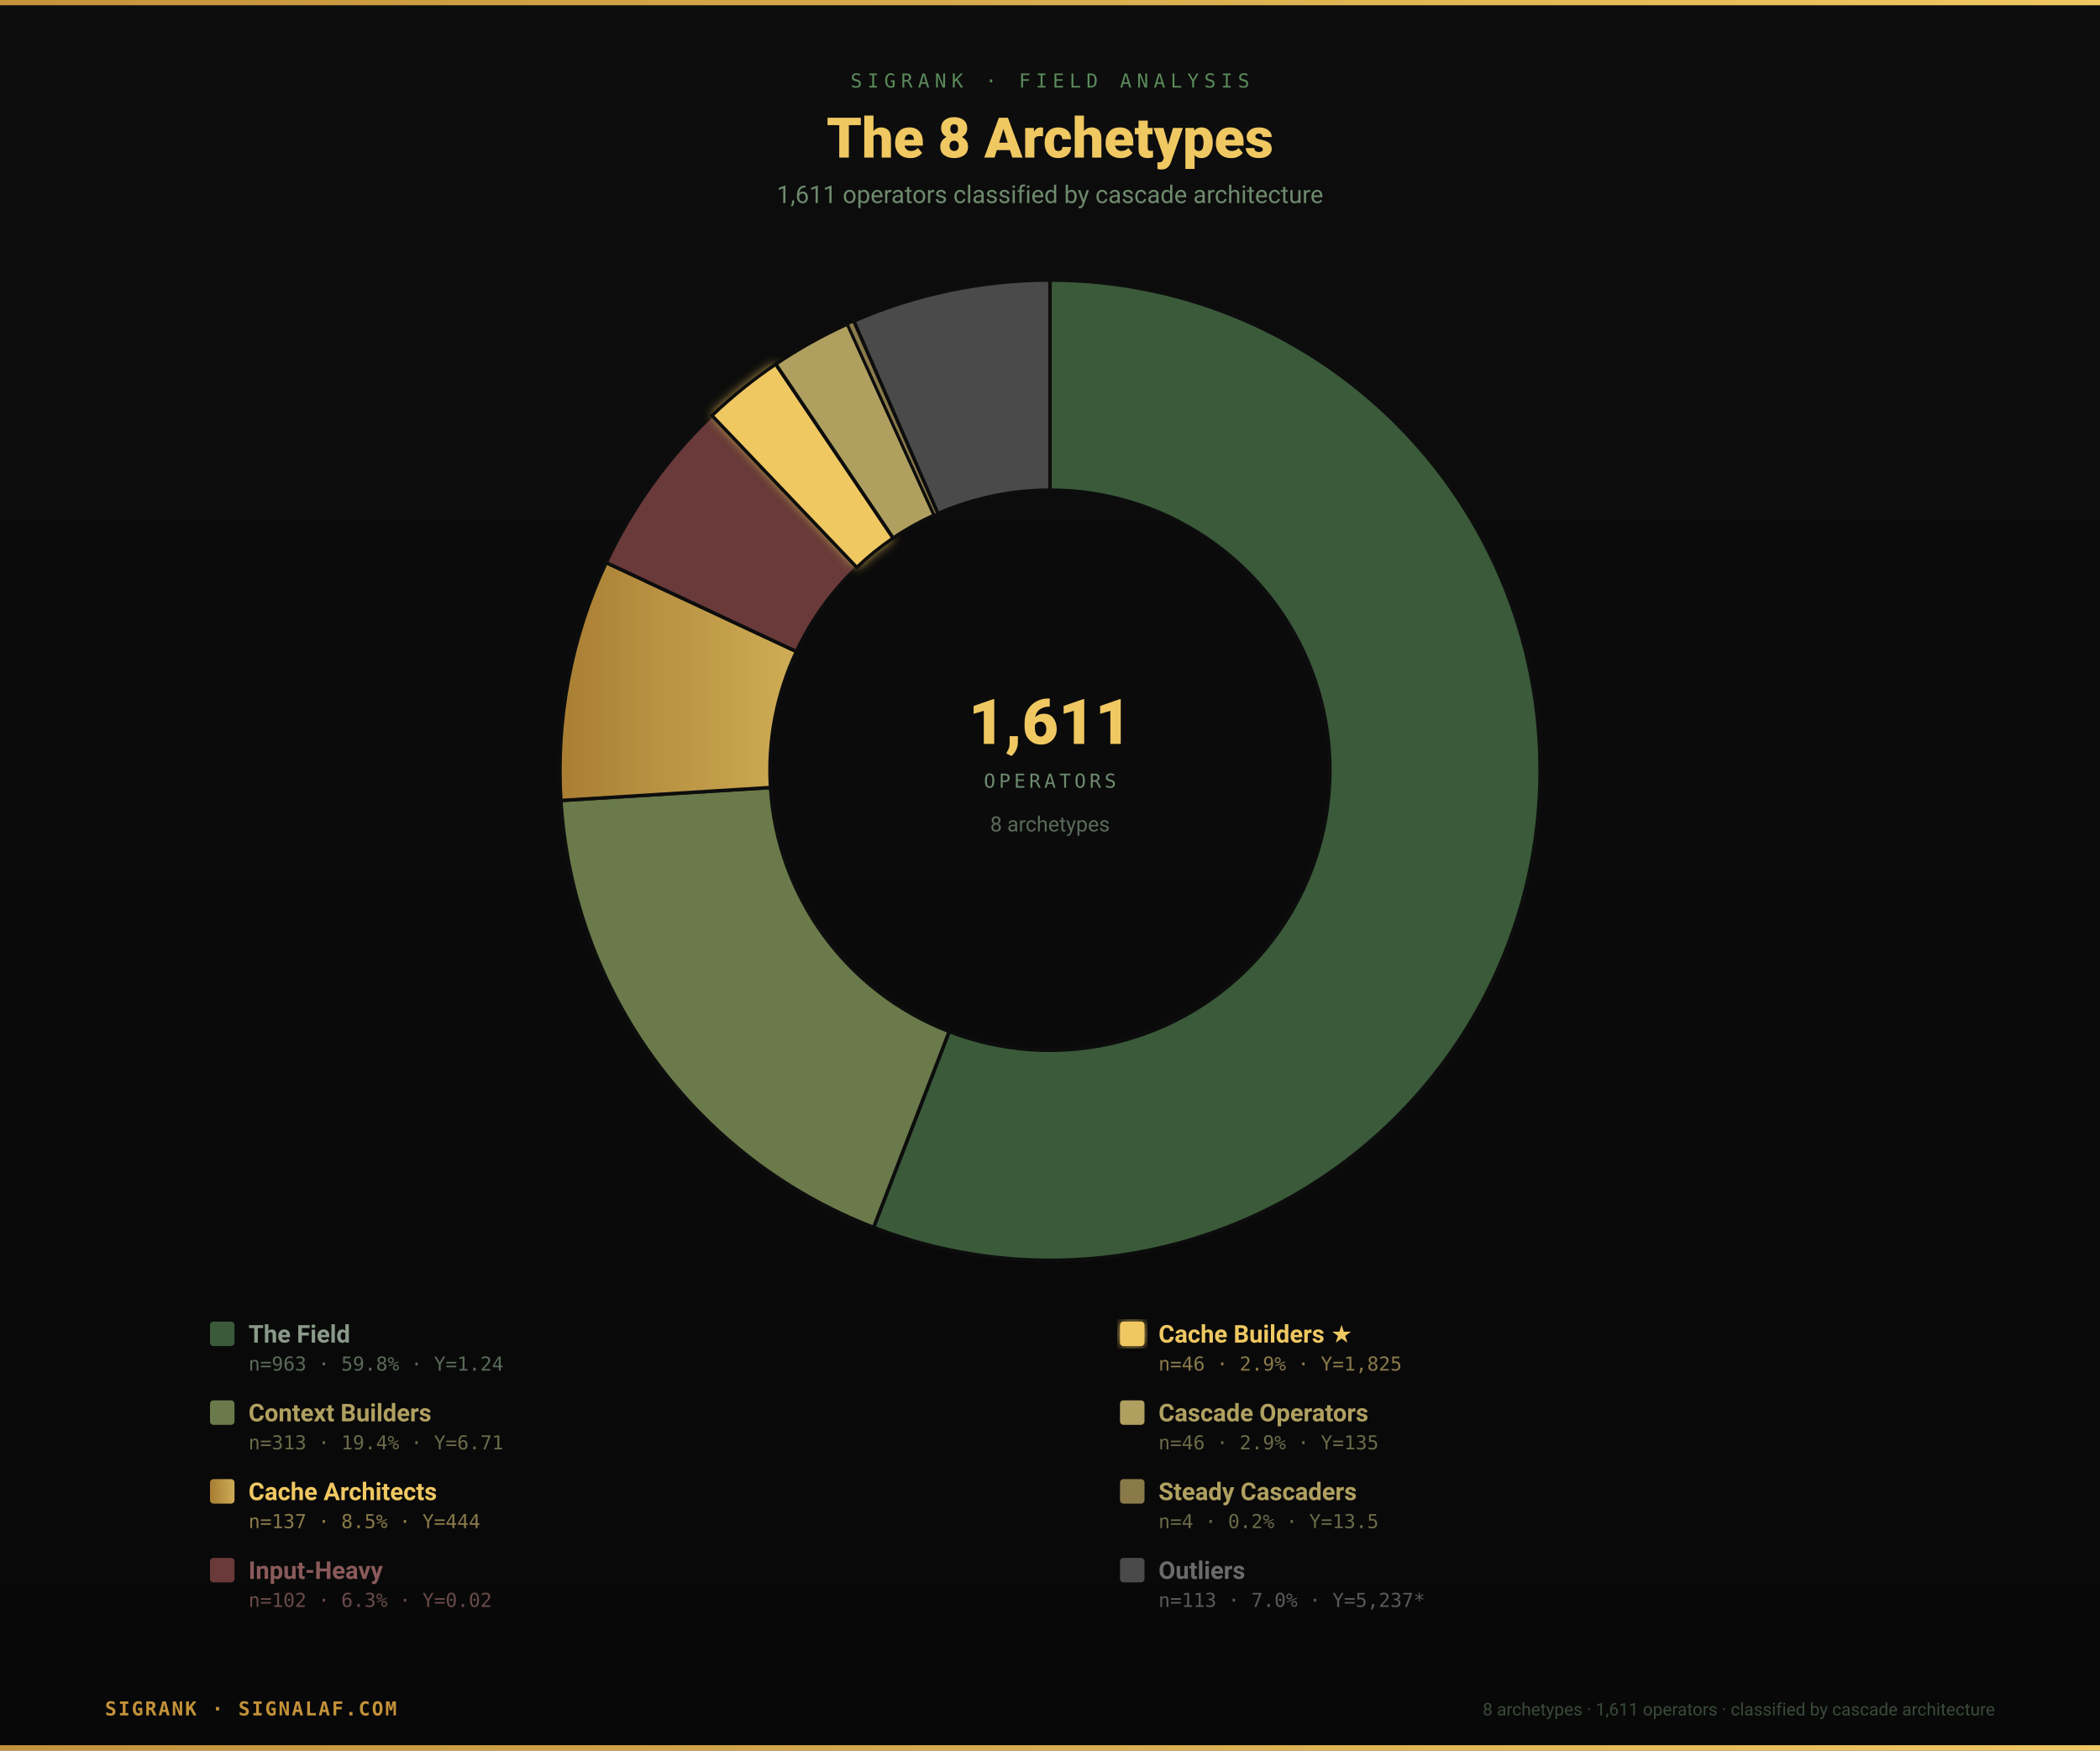
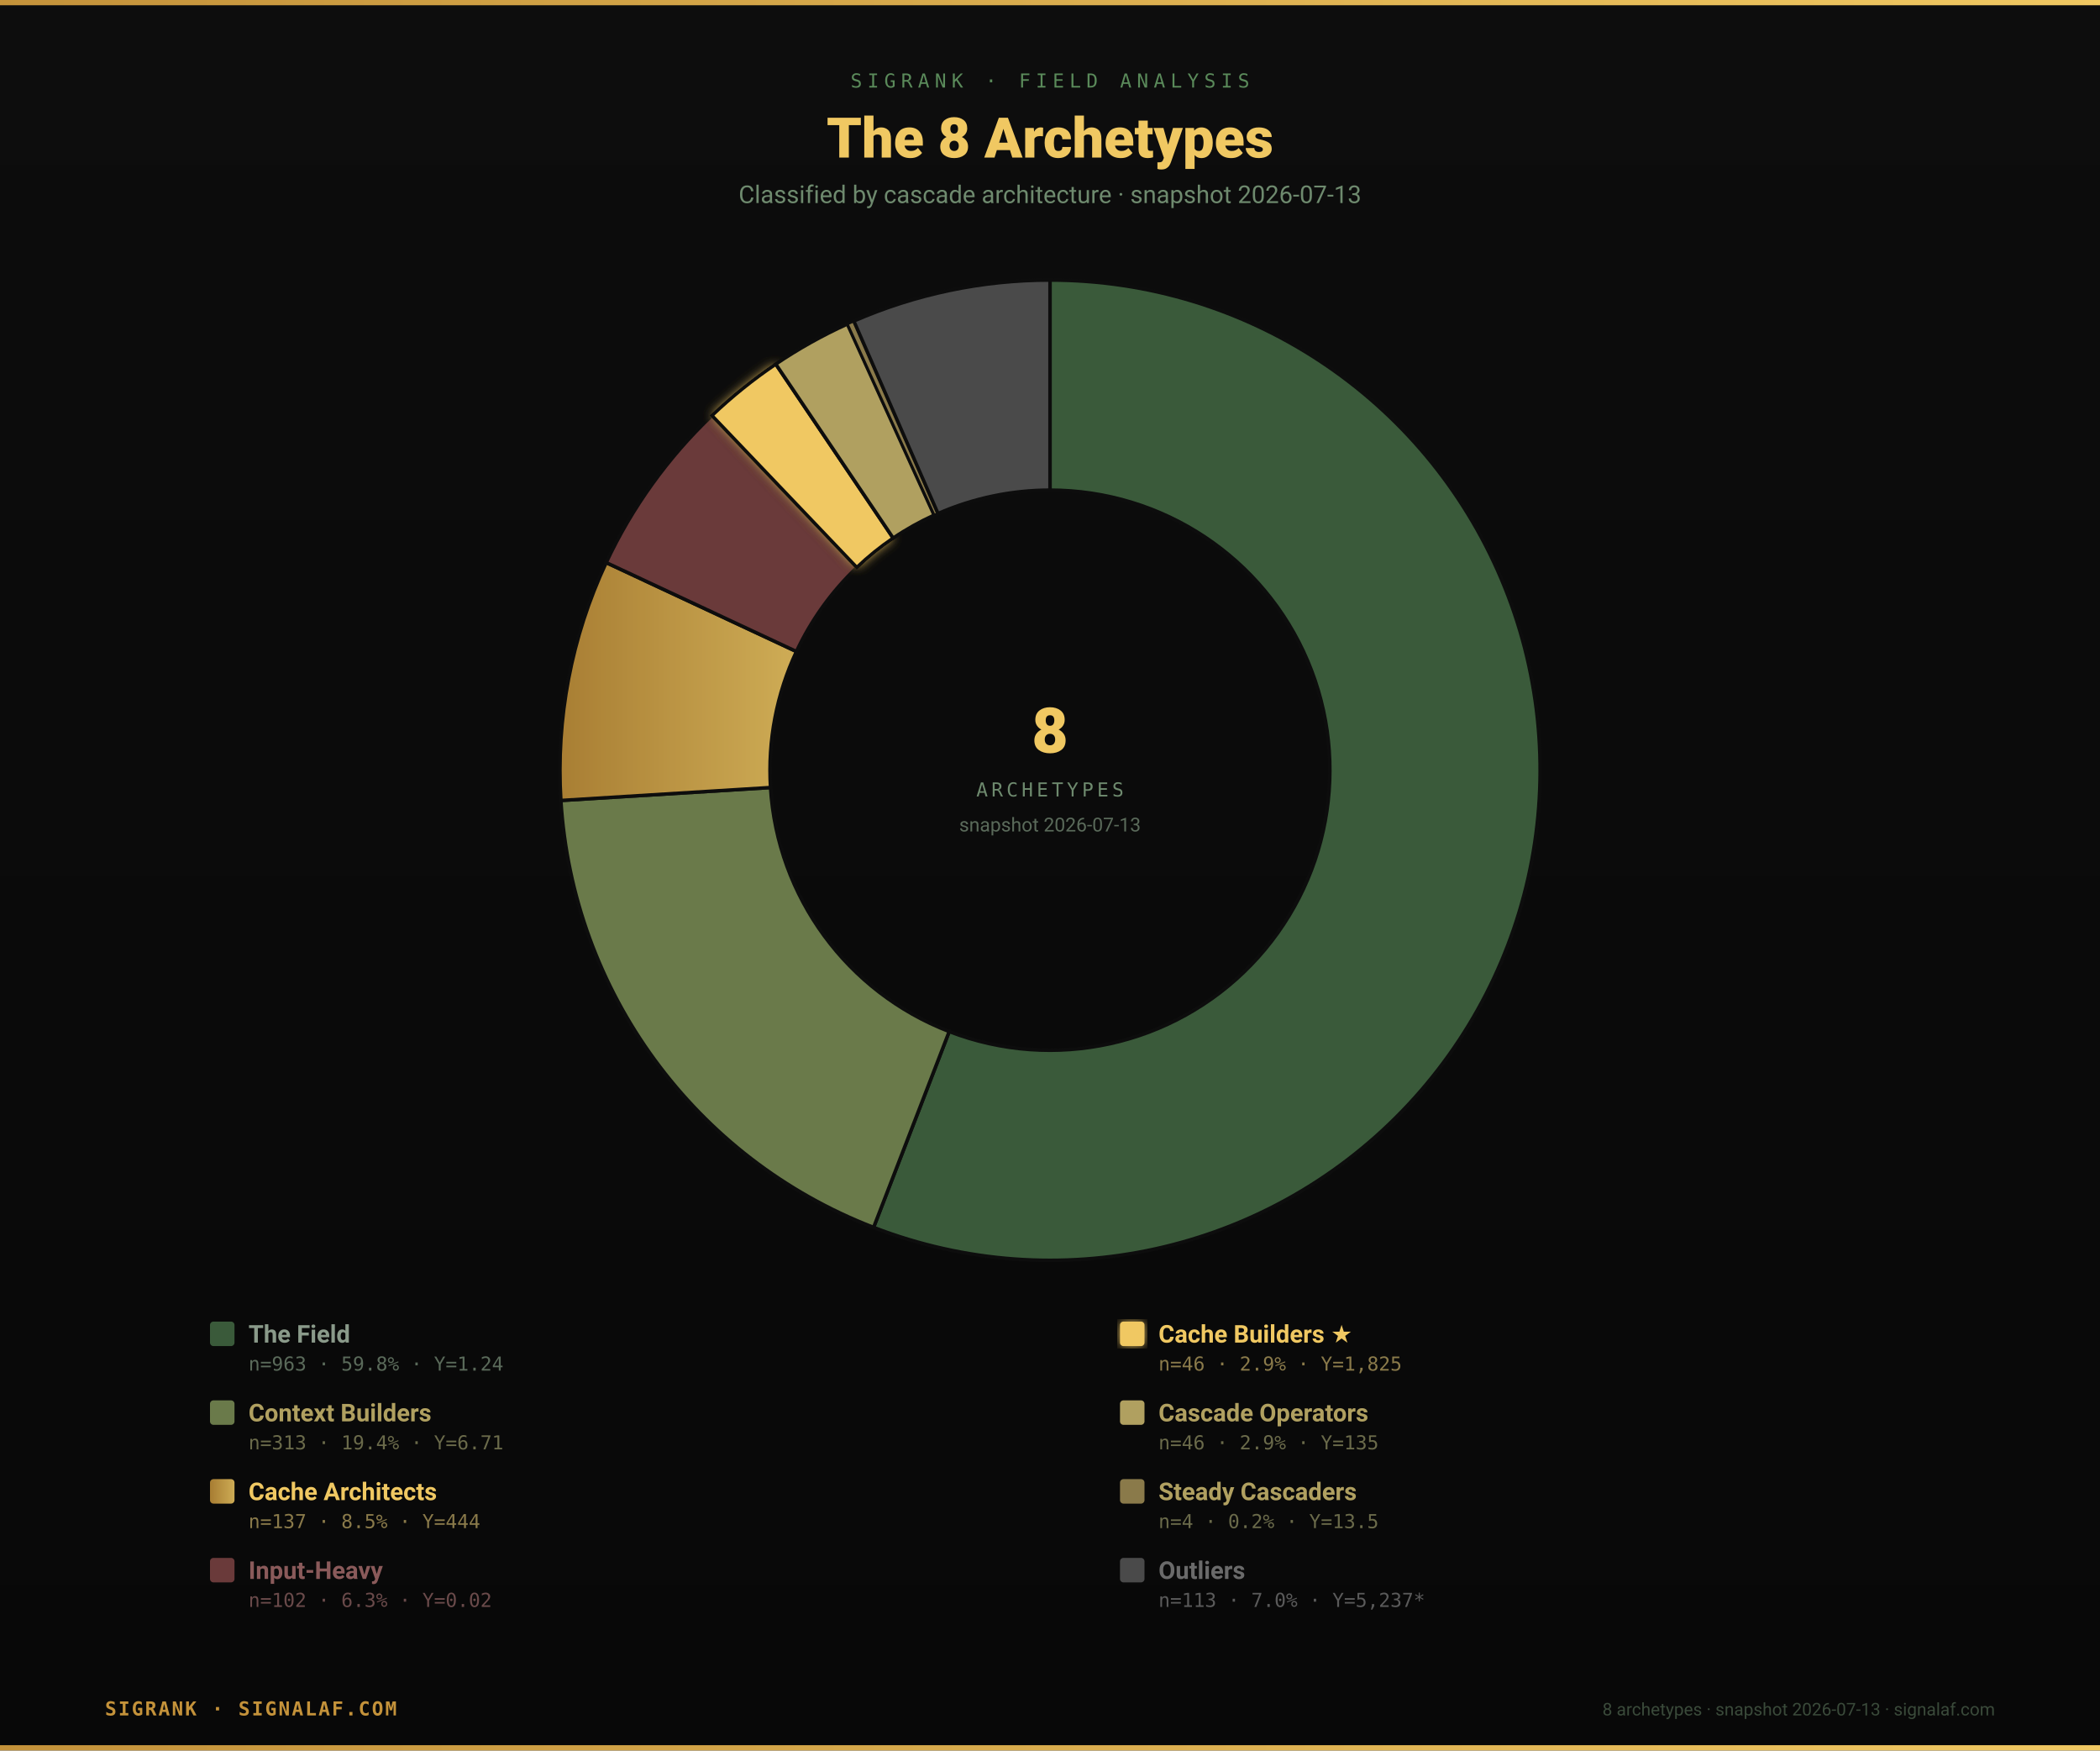
<svg xmlns="http://www.w3.org/2000/svg" width="1200" height="1000" viewBox="0 0 1200 1000">
  <defs>
    <linearGradient id="bgGrad" x1="0%" y1="0%" x2="0%" y2="100%">
      <stop offset="0%" style="stop-color:#0d0d0d" />
      <stop offset="100%" style="stop-color:#080808" />
    </linearGradient>
    <linearGradient id="goldGrad" x1="0%" y1="0%" x2="100%" y2="0%">
      <stop offset="0%" style="stop-color:#c4923a" />
      <stop offset="100%" style="stop-color:#f0c862" />
    </linearGradient>
    <filter id="goldGlow">
      <feGaussianBlur stdDeviation="3" result="blur" />
      <feMerge>
        <feMergeNode in="blur" />
        <feMergeNode in="SourceGraphic" />
      </feMerge>
    </filter>
  </defs>
  <rect width="1200" height="1000" fill="url(#bgGrad)" />
  <rect x="0" y="0" width="1200" height="3" fill="url(#goldGrad)" />
  <rect x="0" y="997" width="1200" height="3" fill="url(#goldGrad)" />
  <text x="600" y="50" font-family="Roboto Mono, monospace" font-size="11" fill="#5a8a5a" letter-spacing="3" text-anchor="middle">SIGRANK · FIELD ANALYSIS</text>
  <text x="600" y="90" font-family="Roboto, sans-serif" font-size="32" font-weight="900" fill="#f0c862" text-anchor="middle">The 8 Archetypes</text>
-   <text x="600" y="116" font-family="Roboto, sans-serif" font-size="14" fill="#6e8a6e" text-anchor="middle">1,611 operators classified by cascade architecture</text>
+   <text x="600" y="116" font-family="Roboto, sans-serif" font-size="14" fill="#6e8a6e" text-anchor="middle">Classified by cascade architecture · snapshot 2026-07-13</text>
  <path d="M 600.0,160.0 A 280,280 0 1 1 499.2,701.2 L 542.4,589.3 A 160,160 0 1 0 600.0,280.0 Z" fill="#3a5a3a" stroke="#0d0d0d" stroke-width="2" />
  <path d="M 499.2,701.2 A 280,280 0 0 1 320.5,457.3 L 440.3,449.9 A 160,160 0 0 0 542.4,589.3 Z" fill="#6a7a4a" stroke="#0d0d0d" stroke-width="2" />
  <path d="M 320.5,457.3 A 280,280 0 0 1 346.4,321.4 L 455.1,372.2 A 160,160 0 0 0 440.3,449.9 Z" fill="url(#goldGrad)" stroke="#0d0d0d" stroke-width="2" opacity="0.85" />
  <path d="M 346.4,321.4 A 280,280 0 0 1 406.8,237.4 L 489.6,324.2 A 160,160 0 0 0 455.1,372.2 Z" fill="#6a3a3a" stroke="#0d0d0d" stroke-width="2" />
  <path d="M 406.8,237.4 A 280,280 0 0 1 443.3,208.0 L 510.4,307.4 A 160,160 0 0 0 489.6,324.2 Z" fill="#f0c862" stroke="#0d0d0d" stroke-width="2" filter="url(#goldGlow)" />
  <path d="M 443.3,208.0 A 280,280 0 0 1 484.2,185.1 L 533.8,294.3 A 160,160 0 0 0 510.4,307.4 Z" fill="#b0a060" stroke="#0d0d0d" stroke-width="2" />
  <path d="M 484.2,185.1 A 280,280 0 0 1 487.9,183.4 L 536.0,293.4 A 160,160 0 0 0 533.8,294.3 Z" fill="#8a7a4a" stroke="#0d0d0d" stroke-width="1.5" />
  <path d="M 487.9,183.4 A 280,280 0 0 1 600.0,160.0 L 600.0,280.0 A 160,160 0 0 0 536.0,293.4 Z" fill="#4a4a4a" stroke="#0d0d0d" stroke-width="2" />
-   <text x="600" y="425" font-family="Roboto, sans-serif" font-size="36" font-weight="900" fill="#f0c862" text-anchor="middle">1,611</text>
-   <text x="600" y="450" font-family="Roboto Mono, monospace" font-size="11" fill="#6e8a6e" text-anchor="middle" letter-spacing="2">OPERATORS</text>
-   <text x="600" y="475" font-family="Roboto, sans-serif" font-size="12" fill="#5a6a5a" text-anchor="middle">8 archetypes</text>
+   <text x="600" y="430" font-family="Roboto, sans-serif" font-size="36" font-weight="900" fill="#f0c862" text-anchor="middle">8</text>
+   <text x="600" y="455" font-family="Roboto Mono, monospace" font-size="11" fill="#6e8a6e" text-anchor="middle" letter-spacing="2">ARCHETYPES</text>
+   <text x="600" y="475" font-family="Roboto, sans-serif" font-size="11" fill="#5a6a5a" text-anchor="middle">snapshot 2026-07-13</text>
  <rect x="120" y="755" width="14" height="14" rx="2" fill="#3a5a3a" />
  <text x="142" y="767" font-family="Roboto, sans-serif" font-size="14" font-weight="700" fill="#8a9a8a">The Field</text>
  <text x="142" y="783" font-family="Roboto Mono, monospace" font-size="11" fill="#5a6a5a">n=963 · 59.8% · Υ=1.24</text>
  <rect x="120" y="800" width="14" height="14" rx="2" fill="#6a7a4a" />
  <text x="142" y="812" font-family="Roboto, sans-serif" font-size="14" font-weight="700" fill="#b0a060">Context Builders</text>
  <text x="142" y="828" font-family="Roboto Mono, monospace" font-size="11" fill="#6a6a4a">n=313 · 19.4% · Υ=6.71</text>
  <rect x="120" y="845" width="14" height="14" rx="2" fill="url(#goldGrad)" opacity="0.85" />
  <text x="142" y="857" font-family="Roboto, sans-serif" font-size="14" font-weight="700" fill="#f0c862">Cache Architects</text>
  <text x="142" y="873" font-family="Roboto Mono, monospace" font-size="11" fill="#8a7a4a">n=137 · 8.5% · Υ=444</text>
  <rect x="120" y="890" width="14" height="14" rx="2" fill="#6a3a3a" />
  <text x="142" y="902" font-family="Roboto, sans-serif" font-size="14" font-weight="700" fill="#8a5a5a">Input-Heavy</text>
  <text x="142" y="918" font-family="Roboto Mono, monospace" font-size="11" fill="#6a4a4a">n=102 · 6.3% · Υ=0.02</text>
  <rect x="640" y="755" width="14" height="14" rx="2" fill="#f0c862" filter="url(#goldGlow)" />
  <text x="662" y="767" font-family="Roboto, sans-serif" font-size="14" font-weight="700" fill="#f0c862">Cache Builders ★</text>
  <text x="662" y="783" font-family="Roboto Mono, monospace" font-size="11" fill="#8a7a4a">n=46 · 2.9% · Υ=1,825</text>
  <rect x="640" y="800" width="14" height="14" rx="2" fill="#b0a060" />
  <text x="662" y="812" font-family="Roboto, sans-serif" font-size="14" font-weight="700" fill="#b0a060">Cascade Operators</text>
  <text x="662" y="828" font-family="Roboto Mono, monospace" font-size="11" fill="#6a6a4a">n=46 · 2.9% · Υ=135</text>
  <rect x="640" y="845" width="14" height="14" rx="2" fill="#8a7a4a" />
  <text x="662" y="857" font-family="Roboto, sans-serif" font-size="14" font-weight="700" fill="#b0a060">Steady Cascaders</text>
  <text x="662" y="873" font-family="Roboto Mono, monospace" font-size="11" fill="#6a6a4a">n=4 · 0.2% · Υ=13.5</text>
  <rect x="640" y="890" width="14" height="14" rx="2" fill="#4a4a4a" />
  <text x="662" y="902" font-family="Roboto, sans-serif" font-size="14" font-weight="700" fill="#6a6a6a">Outliers</text>
  <text x="662" y="918" font-family="Roboto Mono, monospace" font-size="11" fill="#5a5a5a">n=113 · 7.0% · Υ=5,237*</text>
  <text x="60" y="980" font-family="Roboto Mono, monospace" font-size="11" fill="#c4923a" font-weight="700" letter-spacing="1">SIGRANK · SIGNALAF.COM</text>
-   <text x="1140" y="980" font-family="Roboto, sans-serif" font-size="10" fill="#3a4a3a" text-anchor="end">8 archetypes · 1,611 operators · classified by cascade architecture</text>
+   <text x="1140" y="980" font-family="Roboto, sans-serif" font-size="10" fill="#3a4a3a" text-anchor="end">8 archetypes · snapshot 2026-07-13 · signalaf.com</text>
</svg>
